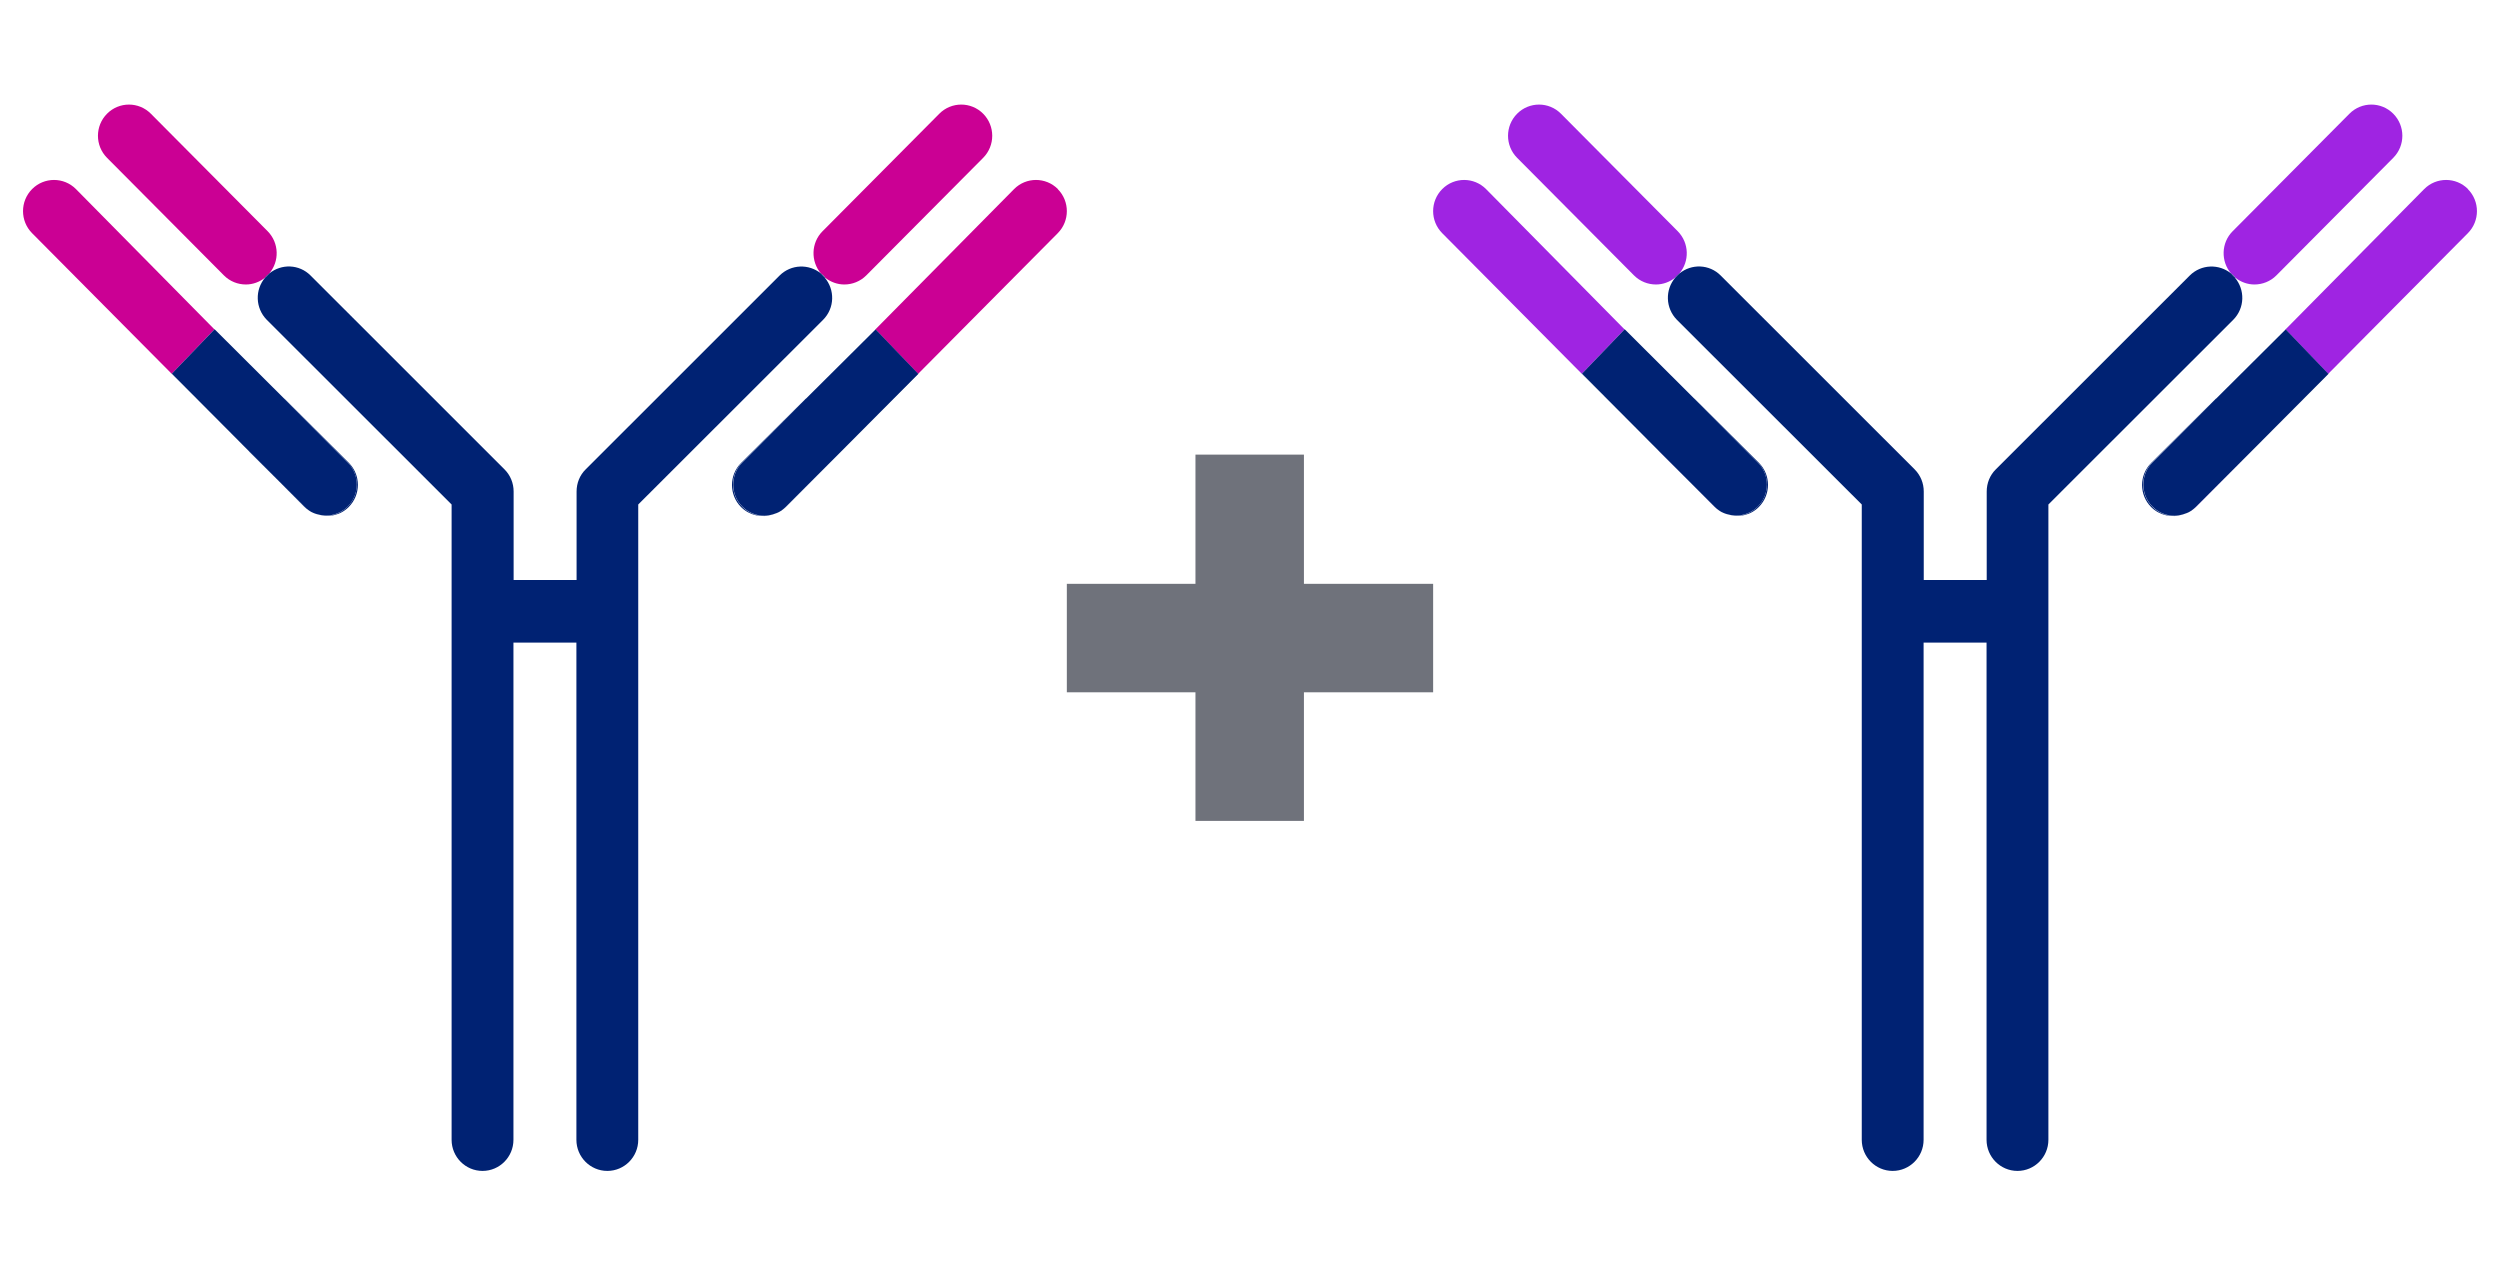
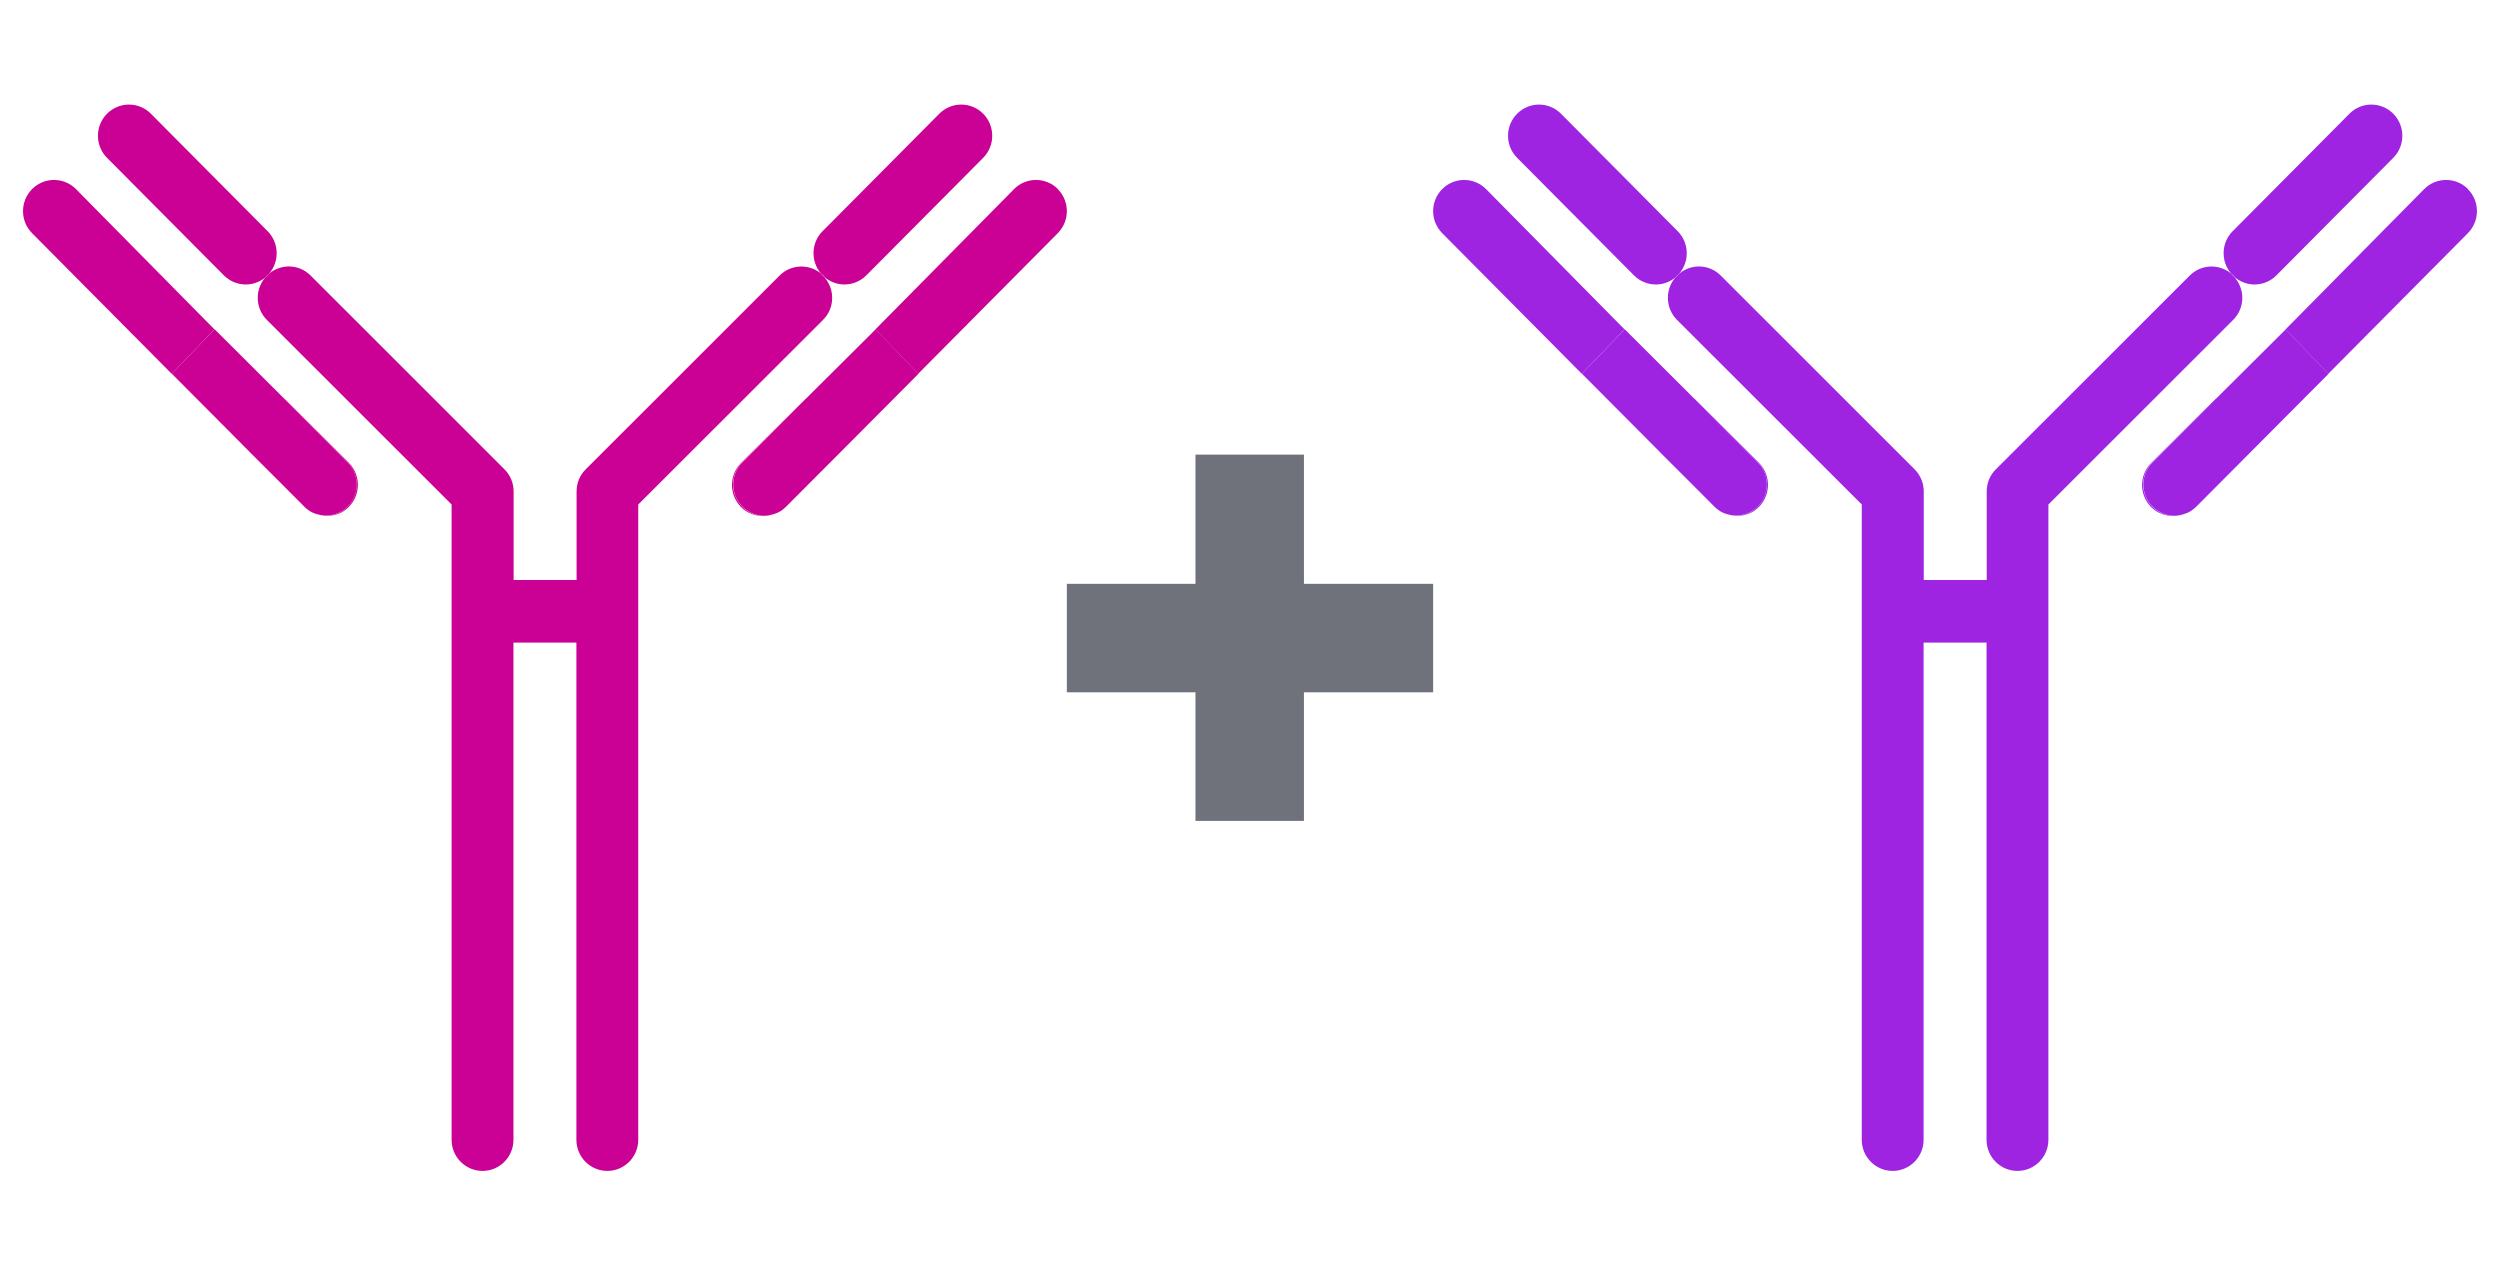
<svg xmlns="http://www.w3.org/2000/svg" width="98" height="50" viewBox="0 0 98 50" fill="none">
  <path d="M10.55 10.725C10.962 10.247 10.944 9.524 10.494 9.066L5.914 4.458C5.439 3.98 4.671 3.98 4.196 4.458C3.721 4.936 3.721 5.709 4.196 6.187L8.776 10.794C9.013 11.033 9.325 11.152 9.638 11.152C9.907 11.152 10.175 11.058 10.4 10.876C10.419 10.851 10.438 10.825 10.456 10.807C10.488 10.775 10.519 10.756 10.55 10.731" fill="#CB0094" />
-   <path d="M9.774 17.702L11.917 19.858C11.98 19.921 12.049 19.978 12.117 20.022C12.055 19.978 11.999 19.934 11.949 19.884L9.774 17.709V17.702Z" fill="#002273" />
+   <path d="M9.774 17.702L11.917 19.858C11.98 19.921 12.049 19.978 12.117 20.022C12.055 19.978 11.999 19.934 11.949 19.884L9.774 17.709V17.702Z" fill="#CB0094" />
  <path d="M2.977 7.412C2.502 6.935 1.733 6.935 1.258 7.412C0.784 7.89 0.784 8.663 1.258 9.141L6.732 14.654L8.406 12.912L2.977 7.412Z" fill="#CB0094" />
-   <path d="M10.549 10.725C10.518 10.75 10.481 10.775 10.456 10.8C10.437 10.826 10.418 10.845 10.399 10.87C10.431 10.845 10.468 10.819 10.493 10.794C10.512 10.775 10.531 10.75 10.549 10.725Z" fill="#002273" />
-   <path d="M6.732 14.654L9.775 17.702L6.732 14.647V14.654Z" fill="#002273" />
-   <path d="M11.143 15.628L13.629 18.13C14.104 18.607 14.104 19.381 13.629 19.858C13.392 20.097 13.079 20.217 12.767 20.217C12.655 20.217 12.542 20.198 12.436 20.166C12.861 20.298 13.342 20.21 13.673 19.871C14.148 19.393 14.148 18.62 13.673 18.142L11.143 15.622V15.628Z" fill="#002273" />
-   <path d="M13.629 19.858C14.104 19.381 14.104 18.607 13.629 18.13L11.142 15.628L8.412 12.906L6.737 14.647L9.774 17.702L11.948 19.877C11.998 19.927 12.06 19.978 12.117 20.015C12.217 20.085 12.329 20.129 12.442 20.16C12.548 20.191 12.66 20.21 12.773 20.21C13.085 20.21 13.391 20.091 13.635 19.852" fill="#002273" />
-   <path d="M12.443 20.166C12.331 20.129 12.218 20.091 12.118 20.022C12.218 20.085 12.331 20.135 12.443 20.166Z" fill="#002273" />
+   <path d="M10.549 10.725C10.518 10.75 10.481 10.775 10.456 10.8C10.437 10.826 10.418 10.845 10.399 10.87C10.431 10.845 10.468 10.819 10.493 10.794C10.512 10.775 10.531 10.75 10.549 10.725Z" fill="#CB0094" />
+   <path d="M6.732 14.654L9.775 17.702L6.732 14.647V14.654Z" fill="#CB0094" />
+   <path d="M11.143 15.628L13.629 18.13C14.104 18.607 14.104 19.381 13.629 19.858C13.392 20.097 13.079 20.217 12.767 20.217C12.655 20.217 12.542 20.198 12.436 20.166C12.861 20.298 13.342 20.21 13.673 19.871C14.148 19.393 14.148 18.62 13.673 18.142L11.143 15.622V15.628Z" fill="#CB0094" />
+   <path d="M13.629 19.858C14.104 19.381 14.104 18.607 13.629 18.13L11.142 15.628L8.412 12.906L6.737 14.647L9.774 17.702L11.948 19.877C11.998 19.927 12.06 19.978 12.117 20.015C12.217 20.085 12.329 20.129 12.442 20.16C12.548 20.191 12.66 20.21 12.773 20.21C13.085 20.21 13.391 20.091 13.635 19.852" fill="#CB0094" />
+   <path d="M12.443 20.166C12.331 20.129 12.218 20.091 12.118 20.022C12.218 20.085 12.331 20.135 12.443 20.166Z" fill="#CB0094" />
  <path d="M32.335 10.876C32.56 11.058 32.829 11.152 33.098 11.152C33.41 11.152 33.722 11.033 33.96 10.794L38.54 6.187C39.014 5.709 39.014 4.936 38.54 4.458C38.065 3.98 37.296 3.98 36.821 4.458L32.242 9.066C31.792 9.518 31.773 10.247 32.185 10.725C32.217 10.75 32.254 10.775 32.279 10.8C32.304 10.819 32.317 10.844 32.335 10.87" fill="#CB0094" />
-   <path d="M30.611 20.022C30.68 19.978 30.749 19.921 30.811 19.858L32.954 17.702L30.78 19.877C30.73 19.934 30.668 19.978 30.611 20.015" fill="#002273" />
+   <path d="M30.611 20.022C30.68 19.978 30.749 19.921 30.811 19.858L32.954 17.702L30.78 19.877C30.73 19.934 30.668 19.978 30.611 20.015" fill="#CB0094" />
  <path d="M41.47 7.412C40.995 6.935 40.227 6.935 39.752 7.412L34.316 12.912L35.991 14.654L41.464 9.141C41.939 8.663 41.939 7.89 41.464 7.412" fill="#CB0094" />
-   <path d="M32.336 10.876C32.304 10.851 32.267 10.826 32.242 10.794C32.223 10.775 32.205 10.75 32.186 10.725C31.711 10.335 31.011 10.354 30.561 10.8L22.958 18.4C22.726 18.626 22.602 18.941 22.602 19.267V22.737H20.134V19.267C20.134 18.941 20.009 18.633 19.777 18.4L12.174 10.8C11.73 10.354 11.03 10.329 10.549 10.725C10.53 10.75 10.512 10.775 10.493 10.794C10.462 10.826 10.431 10.844 10.399 10.876C9.987 11.354 10.006 12.076 10.456 12.535L17.703 19.776V44.681C17.703 45.353 18.247 45.9 18.915 45.9C19.584 45.9 20.127 45.353 20.127 44.681V25.189H22.595V44.681C22.595 45.353 23.139 45.9 23.807 45.9C24.476 45.9 25.019 45.353 25.019 44.681V19.776L32.267 12.535C32.723 12.076 32.736 11.354 32.323 10.876" fill="#002273" />
-   <path d="M32.337 10.876C32.337 10.876 32.299 10.826 32.28 10.807C32.249 10.775 32.218 10.756 32.187 10.731C32.205 10.756 32.224 10.782 32.243 10.8C32.274 10.832 32.305 10.851 32.337 10.882" fill="#002273" />
-   <path d="M35.997 14.654L35.991 14.647L32.954 17.702L35.997 14.654Z" fill="#002273" />
-   <path d="M29.093 19.858C28.618 19.381 28.618 18.607 29.093 18.13L31.58 15.628L29.049 18.149C28.575 18.626 28.575 19.399 29.049 19.877C29.381 20.21 29.862 20.305 30.287 20.173C30.18 20.204 30.068 20.223 29.955 20.223C29.643 20.223 29.337 20.104 29.093 19.865" fill="#002273" />
-   <path d="M31.587 15.628L29.1 18.13C28.625 18.607 28.625 19.381 29.1 19.858C29.338 20.097 29.65 20.217 29.962 20.217C30.075 20.217 30.187 20.198 30.294 20.166C30.406 20.129 30.518 20.091 30.619 20.022C30.681 19.978 30.737 19.934 30.787 19.884L32.962 17.709L35.998 14.654L34.324 12.912L31.593 15.628H31.587Z" fill="#002273" />
-   <path d="M30.611 20.022C30.511 20.091 30.399 20.135 30.286 20.166C30.399 20.135 30.511 20.085 30.611 20.022Z" fill="#002273" />
+   <path d="M32.336 10.876C32.304 10.851 32.267 10.826 32.242 10.794C32.223 10.775 32.205 10.75 32.186 10.725C31.711 10.335 31.011 10.354 30.561 10.8L22.958 18.4C22.726 18.626 22.602 18.941 22.602 19.267V22.737H20.134V19.267C20.134 18.941 20.009 18.633 19.777 18.4L12.174 10.8C11.73 10.354 11.03 10.329 10.549 10.725C10.53 10.75 10.512 10.775 10.493 10.794C10.462 10.826 10.431 10.844 10.399 10.876C9.987 11.354 10.006 12.076 10.456 12.535L17.703 19.776V44.681C17.703 45.353 18.247 45.9 18.915 45.9C19.584 45.9 20.127 45.353 20.127 44.681V25.189H22.595V44.681C22.595 45.353 23.139 45.9 23.807 45.9C24.476 45.9 25.019 45.353 25.019 44.681V19.776L32.267 12.535C32.723 12.076 32.736 11.354 32.323 10.876" fill="#CB0094" />
+   <path d="M32.337 10.876C32.337 10.876 32.299 10.826 32.28 10.807C32.249 10.775 32.218 10.756 32.187 10.731C32.205 10.756 32.224 10.782 32.243 10.8C32.274 10.832 32.305 10.851 32.337 10.882" fill="#CB0094" />
+   <path d="M35.997 14.654L35.991 14.647L32.954 17.702L35.997 14.654Z" fill="#CB0094" />
+   <path d="M29.093 19.858C28.618 19.381 28.618 18.607 29.093 18.13L31.58 15.628L29.049 18.149C28.575 18.626 28.575 19.399 29.049 19.877C29.381 20.21 29.862 20.305 30.287 20.173C30.18 20.204 30.068 20.223 29.955 20.223C29.643 20.223 29.337 20.104 29.093 19.865" fill="#CB0094" />
+   <path d="M31.587 15.628L29.1 18.13C28.625 18.607 28.625 19.381 29.1 19.858C29.338 20.097 29.65 20.217 29.962 20.217C30.075 20.217 30.187 20.198 30.294 20.166C30.406 20.129 30.518 20.091 30.619 20.022C30.681 19.978 30.737 19.934 30.787 19.884L32.962 17.709L35.998 14.654L34.324 12.912L31.593 15.628H31.587Z" fill="#CB0094" />
+   <path d="M30.611 20.022C30.511 20.091 30.399 20.135 30.286 20.166C30.399 20.135 30.511 20.085 30.611 20.022Z" fill="#CB0094" />
  <path d="M41.82 22.886H46.862V17.821H51.114V22.886H56.179V27.138H51.114V32.179H46.862V27.138H41.82V22.886Z" fill="#6F727B" />
  <path d="M65.826 10.725C66.238 10.247 66.219 9.524 65.769 9.066L61.19 4.458C60.715 3.98 59.946 3.98 59.471 4.458C58.996 4.936 58.996 5.709 59.471 6.187L64.051 10.794C64.288 11.033 64.601 11.152 64.913 11.152C65.182 11.152 65.451 11.058 65.675 10.876C65.694 10.851 65.713 10.825 65.732 10.807C65.763 10.775 65.794 10.756 65.826 10.731" fill="#9F24E2" />
  <path d="M65.051 17.702L67.194 19.858C67.256 19.921 67.325 19.978 67.394 20.022C67.331 19.978 67.275 19.934 67.225 19.884L65.051 17.709V17.702Z" fill="#9F24E2" />
  <path d="M58.253 7.412C57.778 6.935 57.01 6.935 56.535 7.412C56.06 7.89 56.06 8.663 56.535 9.141L62.008 14.654L63.682 12.912L58.253 7.412Z" fill="#9F24E2" />
-   <path d="M65.826 10.725C65.794 10.75 65.757 10.775 65.732 10.8C65.713 10.826 65.695 10.845 65.676 10.87C65.707 10.845 65.745 10.819 65.769 10.794C65.788 10.775 65.807 10.75 65.826 10.725Z" fill="#002273" />
-   <path d="M62.009 14.654L65.052 17.702L62.009 14.647V14.654Z" fill="#002273" />
-   <path d="M66.419 15.628L68.906 18.13C69.38 18.607 69.38 19.381 68.906 19.858C68.668 20.097 68.356 20.217 68.043 20.217C67.931 20.217 67.819 20.198 67.712 20.166C68.137 20.298 68.618 20.21 68.949 19.871C69.424 19.393 69.424 18.62 68.949 18.142L66.419 15.622V15.628Z" fill="#002273" />
-   <path d="M68.905 19.858C69.38 19.381 69.38 18.607 68.905 18.13L66.418 15.628L63.688 12.906L62.014 14.647L65.05 17.702L67.224 19.877C67.274 19.927 67.337 19.978 67.393 20.015C67.493 20.085 67.606 20.129 67.718 20.16C67.824 20.191 67.937 20.21 68.049 20.21C68.362 20.21 68.668 20.091 68.911 19.852" fill="#002273" />
-   <path d="M67.719 20.166C67.607 20.129 67.495 20.091 67.394 20.022C67.495 20.085 67.607 20.135 67.719 20.166Z" fill="#002273" />
+   <path d="M65.826 10.725C65.794 10.75 65.757 10.775 65.732 10.8C65.713 10.826 65.695 10.845 65.676 10.87C65.707 10.845 65.745 10.819 65.769 10.794C65.788 10.775 65.807 10.75 65.826 10.725Z" fill="#9F24E2" />
+   <path d="M62.009 14.654L65.052 17.702L62.009 14.647V14.654Z" fill="#9F24E2" />
+   <path d="M66.419 15.628L68.906 18.13C69.38 18.607 69.38 19.381 68.906 19.858C68.668 20.097 68.356 20.217 68.043 20.217C67.931 20.217 67.819 20.198 67.712 20.166C68.137 20.298 68.618 20.21 68.949 19.871C69.424 19.393 69.424 18.62 68.949 18.142L66.419 15.622V15.628Z" fill="#9F24E2" />
+   <path d="M68.905 19.858C69.38 19.381 69.38 18.607 68.905 18.13L66.418 15.628L63.688 12.906L62.014 14.647L65.05 17.702L67.224 19.877C67.274 19.927 67.337 19.978 67.393 20.015C67.493 20.085 67.606 20.129 67.718 20.16C67.824 20.191 67.937 20.21 68.049 20.21C68.362 20.21 68.668 20.091 68.911 19.852" fill="#9F24E2" />
+   <path d="M67.719 20.166C67.607 20.129 67.495 20.091 67.394 20.022C67.495 20.085 67.607 20.135 67.719 20.166Z" fill="#9F24E2" />
  <path d="M87.612 10.876C87.837 11.058 88.105 11.152 88.374 11.152C88.686 11.152 88.999 11.033 89.236 10.794L93.816 6.187C94.291 5.709 94.291 4.936 93.816 4.458C93.341 3.98 92.573 3.98 92.098 4.458L87.518 9.066C87.068 9.518 87.049 10.247 87.462 10.725C87.493 10.75 87.531 10.775 87.556 10.8C87.581 10.819 87.593 10.844 87.612 10.87" fill="#9F24E2" />
  <path d="M85.889 20.022C85.957 19.978 86.026 19.921 86.089 19.858L88.232 17.702L86.057 19.877C86.007 19.934 85.945 19.978 85.889 20.015" fill="#9F24E2" />
  <path d="M96.747 7.412C96.272 6.935 95.503 6.935 95.028 7.412L89.593 12.912L91.267 14.654L96.74 9.141C97.215 8.663 97.215 7.89 96.74 7.412" fill="#9F24E2" />
-   <path d="M87.613 10.876C87.582 10.851 87.544 10.826 87.519 10.794C87.501 10.775 87.482 10.75 87.463 10.725C86.988 10.335 86.288 10.354 85.839 10.8L78.235 18.4C78.004 18.626 77.879 18.941 77.879 19.267V22.737H75.411V19.267C75.411 18.941 75.286 18.633 75.055 18.4L67.451 10.8C67.007 10.354 66.308 10.329 65.827 10.725C65.808 10.75 65.789 10.775 65.77 10.794C65.739 10.826 65.708 10.844 65.677 10.876C65.264 11.354 65.283 12.076 65.733 12.535L72.981 19.776V44.681C72.981 45.353 73.524 45.9 74.193 45.9C74.861 45.9 75.405 45.353 75.405 44.681V25.189H77.873V44.681C77.873 45.353 78.416 45.9 79.085 45.9C79.753 45.9 80.297 45.353 80.297 44.681V19.776L87.544 12.535C88 12.076 88.013 11.354 87.601 10.876" fill="#002273" />
-   <path d="M87.613 10.876C87.613 10.876 87.575 10.826 87.557 10.807C87.525 10.775 87.494 10.756 87.463 10.731C87.482 10.756 87.5 10.782 87.519 10.8C87.55 10.832 87.582 10.851 87.613 10.882" fill="#002273" />
-   <path d="M91.273 14.654L91.267 14.647L88.231 17.702L91.273 14.654Z" fill="#002273" />
-   <path d="M84.369 19.858C83.894 19.381 83.894 18.607 84.369 18.13L86.855 15.628L84.325 18.149C83.85 18.626 83.85 19.399 84.325 19.877C84.656 20.21 85.137 20.305 85.562 20.173C85.456 20.204 85.343 20.223 85.231 20.223C84.918 20.223 84.612 20.104 84.369 19.865" fill="#002273" />
-   <path d="M86.863 15.628L84.377 18.13C83.902 18.607 83.902 19.381 84.377 19.858C84.614 20.097 84.927 20.217 85.239 20.217C85.351 20.217 85.464 20.198 85.57 20.166C85.682 20.129 85.795 20.091 85.895 20.022C85.957 19.978 86.014 19.934 86.064 19.884L88.238 17.709L91.274 14.654L89.6 12.912L86.87 15.628H86.863Z" fill="#002273" />
-   <path d="M85.887 20.022C85.787 20.091 85.675 20.135 85.562 20.166C85.675 20.135 85.787 20.085 85.887 20.022Z" fill="#002273" />
+   <path d="M87.613 10.876C87.582 10.851 87.544 10.826 87.519 10.794C87.501 10.775 87.482 10.75 87.463 10.725C86.988 10.335 86.288 10.354 85.839 10.8L78.235 18.4C78.004 18.626 77.879 18.941 77.879 19.267V22.737H75.411V19.267C75.411 18.941 75.286 18.633 75.055 18.4L67.451 10.8C67.007 10.354 66.308 10.329 65.827 10.725C65.808 10.75 65.789 10.775 65.77 10.794C65.739 10.826 65.708 10.844 65.677 10.876C65.264 11.354 65.283 12.076 65.733 12.535L72.981 19.776V44.681C72.981 45.353 73.524 45.9 74.193 45.9C74.861 45.9 75.405 45.353 75.405 44.681V25.189H77.873V44.681C77.873 45.353 78.416 45.9 79.085 45.9C79.753 45.9 80.297 45.353 80.297 44.681V19.776L87.544 12.535C88 12.076 88.013 11.354 87.601 10.876" fill="#9F24E2" />
+   <path d="M87.613 10.876C87.613 10.876 87.575 10.826 87.557 10.807C87.525 10.775 87.494 10.756 87.463 10.731C87.482 10.756 87.5 10.782 87.519 10.8C87.55 10.832 87.582 10.851 87.613 10.882" fill="#9F24E2" />
+   <path d="M91.273 14.654L91.267 14.647L88.231 17.702L91.273 14.654Z" fill="#9F24E2" />
+   <path d="M84.369 19.858C83.894 19.381 83.894 18.607 84.369 18.13L86.855 15.628L84.325 18.149C83.85 18.626 83.85 19.399 84.325 19.877C84.656 20.21 85.137 20.305 85.562 20.173C85.456 20.204 85.343 20.223 85.231 20.223C84.918 20.223 84.612 20.104 84.369 19.865" fill="#9F24E2" />
+   <path d="M86.863 15.628L84.377 18.13C83.902 18.607 83.902 19.381 84.377 19.858C84.614 20.097 84.927 20.217 85.239 20.217C85.351 20.217 85.464 20.198 85.57 20.166C85.682 20.129 85.795 20.091 85.895 20.022C85.957 19.978 86.014 19.934 86.064 19.884L88.238 17.709L91.274 14.654L89.6 12.912L86.87 15.628H86.863Z" fill="#9F24E2" />
+   <path d="M85.887 20.022C85.787 20.091 85.675 20.135 85.562 20.166C85.675 20.135 85.787 20.085 85.887 20.022Z" fill="#9F24E2" />
</svg>
